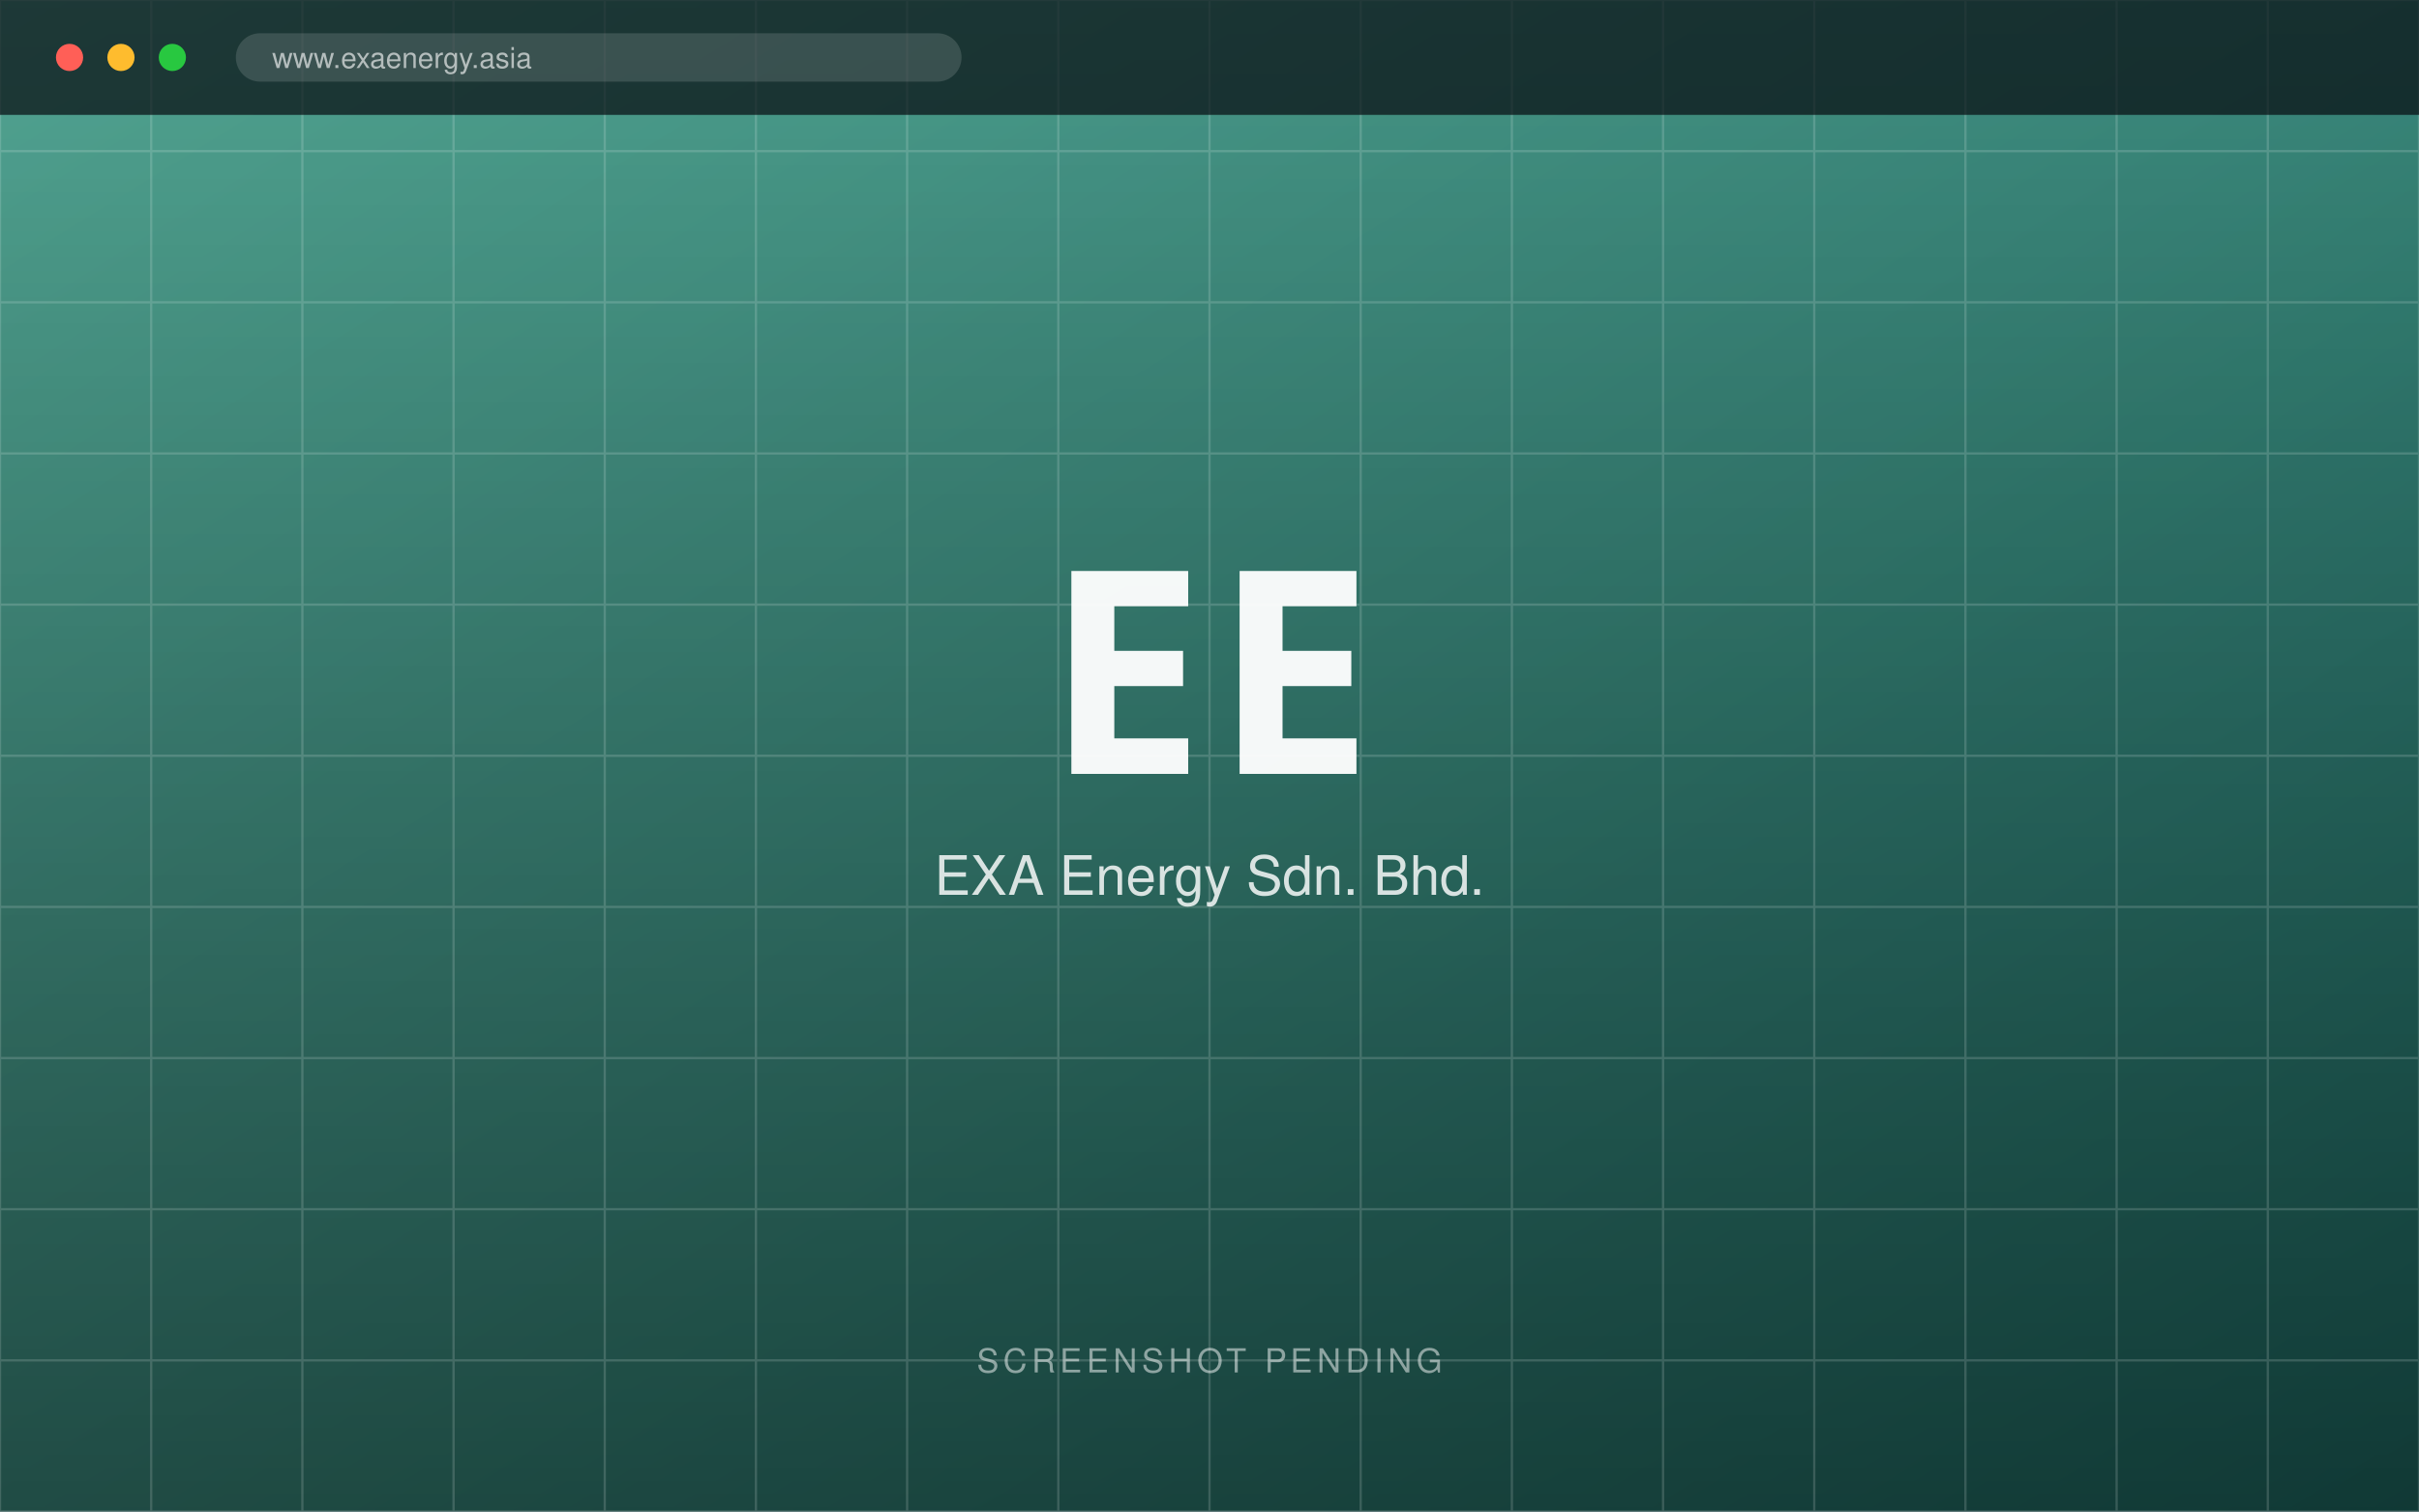
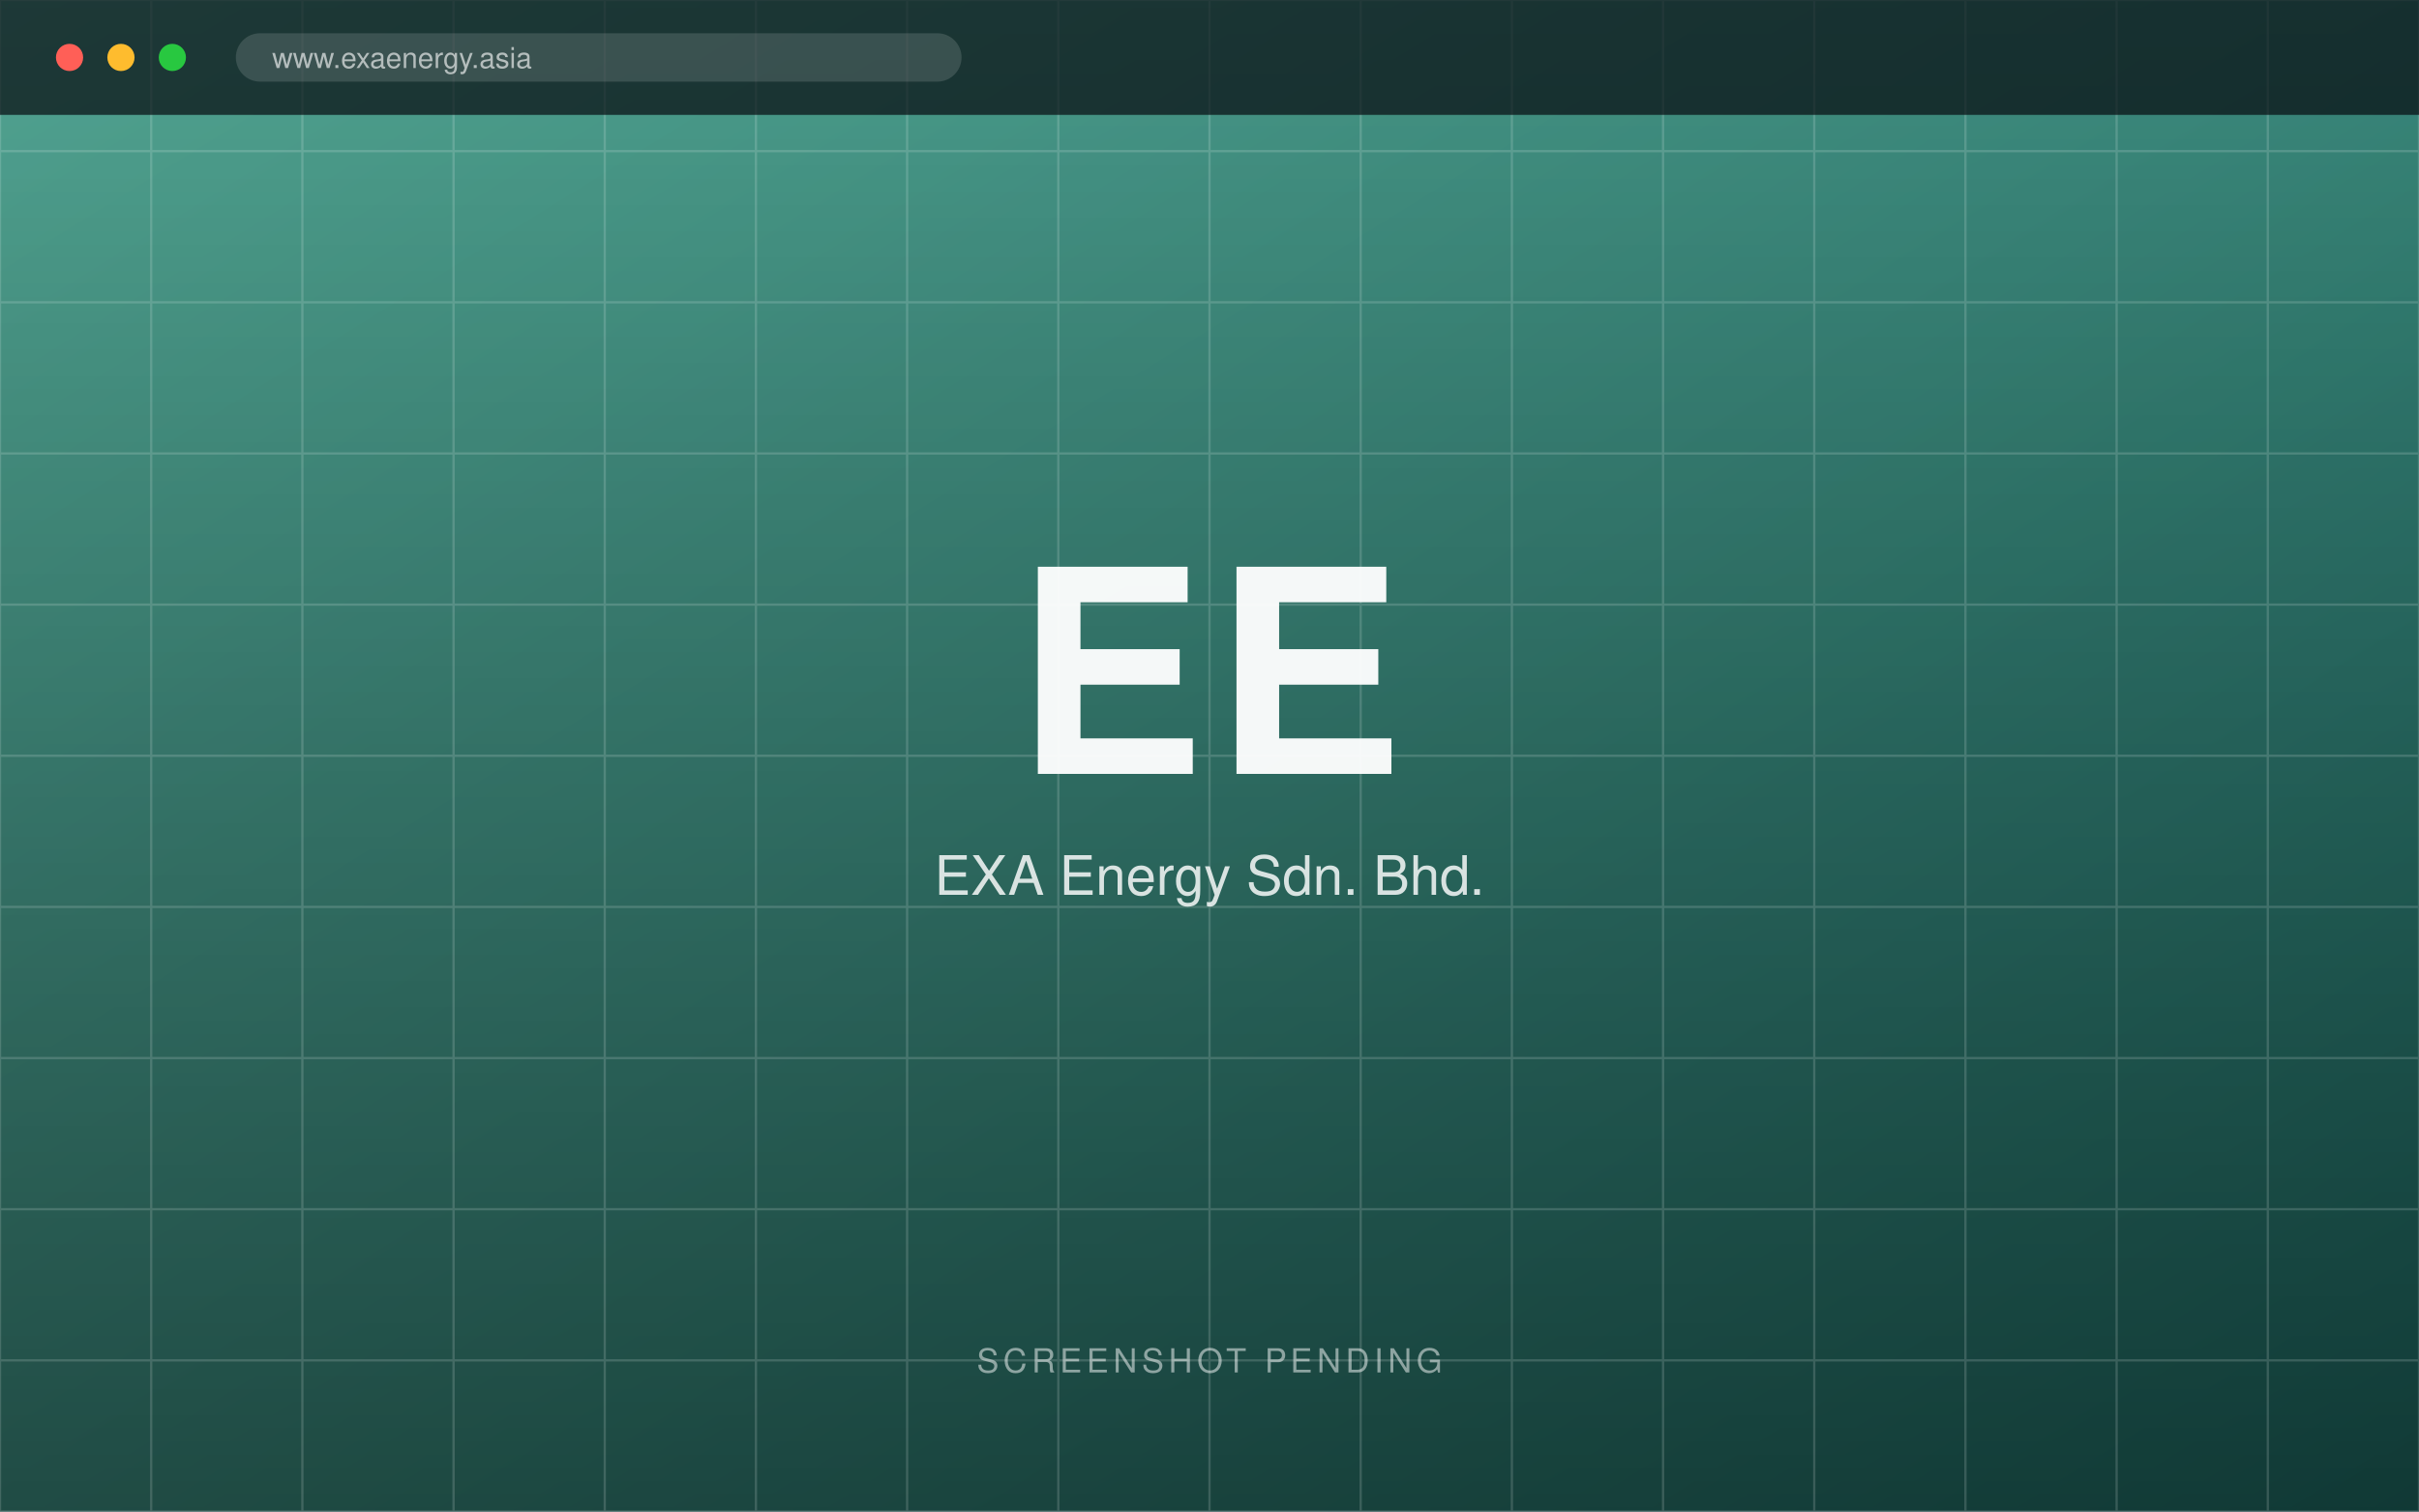
<svg xmlns="http://www.w3.org/2000/svg" viewBox="0 0 1600 1000" width="1600" height="1000" role="img" aria-label="EXA Energy Sdn. Bhd.">
  <defs>
    <linearGradient id="g" x1="0" y1="0" x2="1" y2="1">
      <stop offset="0%" stop-color="#5FBFA6" stop-opacity=".85" />
      <stop offset="100%" stop-color="#1E6B63" stop-opacity=".95" />
    </linearGradient>
    <linearGradient id="v" x1="0" y1="0" x2="0" y2="1">
      <stop offset="0%" stop-color="#000" stop-opacity="0" />
      <stop offset="100%" stop-color="#000" stop-opacity=".45" />
    </linearGradient>
  </defs>
  <rect width="1600" height="1000" fill="#101C2E" />
  <rect x="0" y="0" width="1600" height="1000" fill="url(#g)" />
  <rect x="0" y="0" width="1600" height="1000" fill="url(#v)" />
  <g opacity=".16" stroke="#fff" stroke-width="1.5">
    <line x1="0" y1="0" x2="1600" y2="0" />
    <line x1="0" y1="100" x2="1600" y2="100" />
    <line x1="0" y1="200" x2="1600" y2="200" />
    <line x1="0" y1="300" x2="1600" y2="300" />
    <line x1="0" y1="400" x2="1600" y2="400" />
    <line x1="0" y1="500" x2="1600" y2="500" />
    <line x1="0" y1="600" x2="1600" y2="600" />
    <line x1="0" y1="700" x2="1600" y2="700" />
    <line x1="0" y1="800" x2="1600" y2="800" />
    <line x1="0" y1="900" x2="1600" y2="900" />
    <line x1="0" y1="1000" x2="1600" y2="1000" />
    <line x1="0" y1="0" x2="0" y2="1000" />
    <line x1="100" y1="0" x2="100" y2="1000" />
    <line x1="200" y1="0" x2="200" y2="1000" />
    <line x1="300" y1="0" x2="300" y2="1000" />
    <line x1="400" y1="0" x2="400" y2="1000" />
    <line x1="500" y1="0" x2="500" y2="1000" />
    <line x1="600" y1="0" x2="600" y2="1000" />
    <line x1="700" y1="0" x2="700" y2="1000" />
    <line x1="800" y1="0" x2="800" y2="1000" />
    <line x1="900" y1="0" x2="900" y2="1000" />
    <line x1="1000" y1="0" x2="1000" y2="1000" />
    <line x1="1100" y1="0" x2="1100" y2="1000" />
    <line x1="1200" y1="0" x2="1200" y2="1000" />
    <line x1="1300" y1="0" x2="1300" y2="1000" />
    <line x1="1400" y1="0" x2="1400" y2="1000" />
    <line x1="1500" y1="0" x2="1500" y2="1000" />
    <line x1="1600" y1="0" x2="1600" y2="1000" />
  </g>
  <rect x="0" y="0" width="1600" height="76" fill="#04060C" opacity=".68" />
  <circle cx="46" cy="38" r="9" fill="#FF5F57" />
  <circle cx="80" cy="38" r="9" fill="#FEBC2E" />
  <circle cx="114" cy="38" r="9" fill="#28C840" />
  <rect x="156" y="22" width="480" height="32" rx="16" fill="#fff" opacity=".14" />
-   <text x="180" y="45" font-family="'Chakra Petch',Helvetica,Arial,sans-serif" font-size="19" fill="#fff" opacity=".62">www.exaenergy.asia</text>
-   <text x="800" y="512" text-anchor="middle" font-family="'Big Shoulders Display',Haettenschweiler,'Arial Narrow',sans-serif" font-size="188" font-weight="700" fill="#fff" opacity=".95" letter-spacing="6">EE</text>
-   <text x="800" y="592" text-anchor="middle" font-family="'Chakra Petch',Helvetica,Arial,sans-serif" font-size="36" font-weight="500" fill="#fff" opacity=".82">EXA Energy Sdn. Bhd.</text>
-   <text x="800" y="908" text-anchor="middle" font-family="'Chakra Petch',Helvetica,Arial,sans-serif" font-size="22" fill="#fff" opacity=".5" letter-spacing="3">SCREENSHOT PENDING</text>
+   <text x="180" y="45" font-family="Archivo,Helvetica,Arial,sans-serif" font-size="19" fill="#fff" opacity=".62">www.exaenergy.asia</text>
+   <text x="800" y="512" text-anchor="middle" font-family="Archivo,Helvetica,Arial,sans-serif" font-size="188" font-weight="700" fill="#fff" opacity=".95" letter-spacing="6">EE</text>
+   <text x="800" y="592" text-anchor="middle" font-family="Archivo,Helvetica,Arial,sans-serif" font-size="36" font-weight="500" fill="#fff" opacity=".82">EXA Energy Sdn. Bhd.</text>
+   <text x="800" y="908" text-anchor="middle" font-family="Archivo,Helvetica,Arial,sans-serif" font-size="22" fill="#fff" opacity=".5" letter-spacing="3">SCREENSHOT PENDING</text>
</svg>
